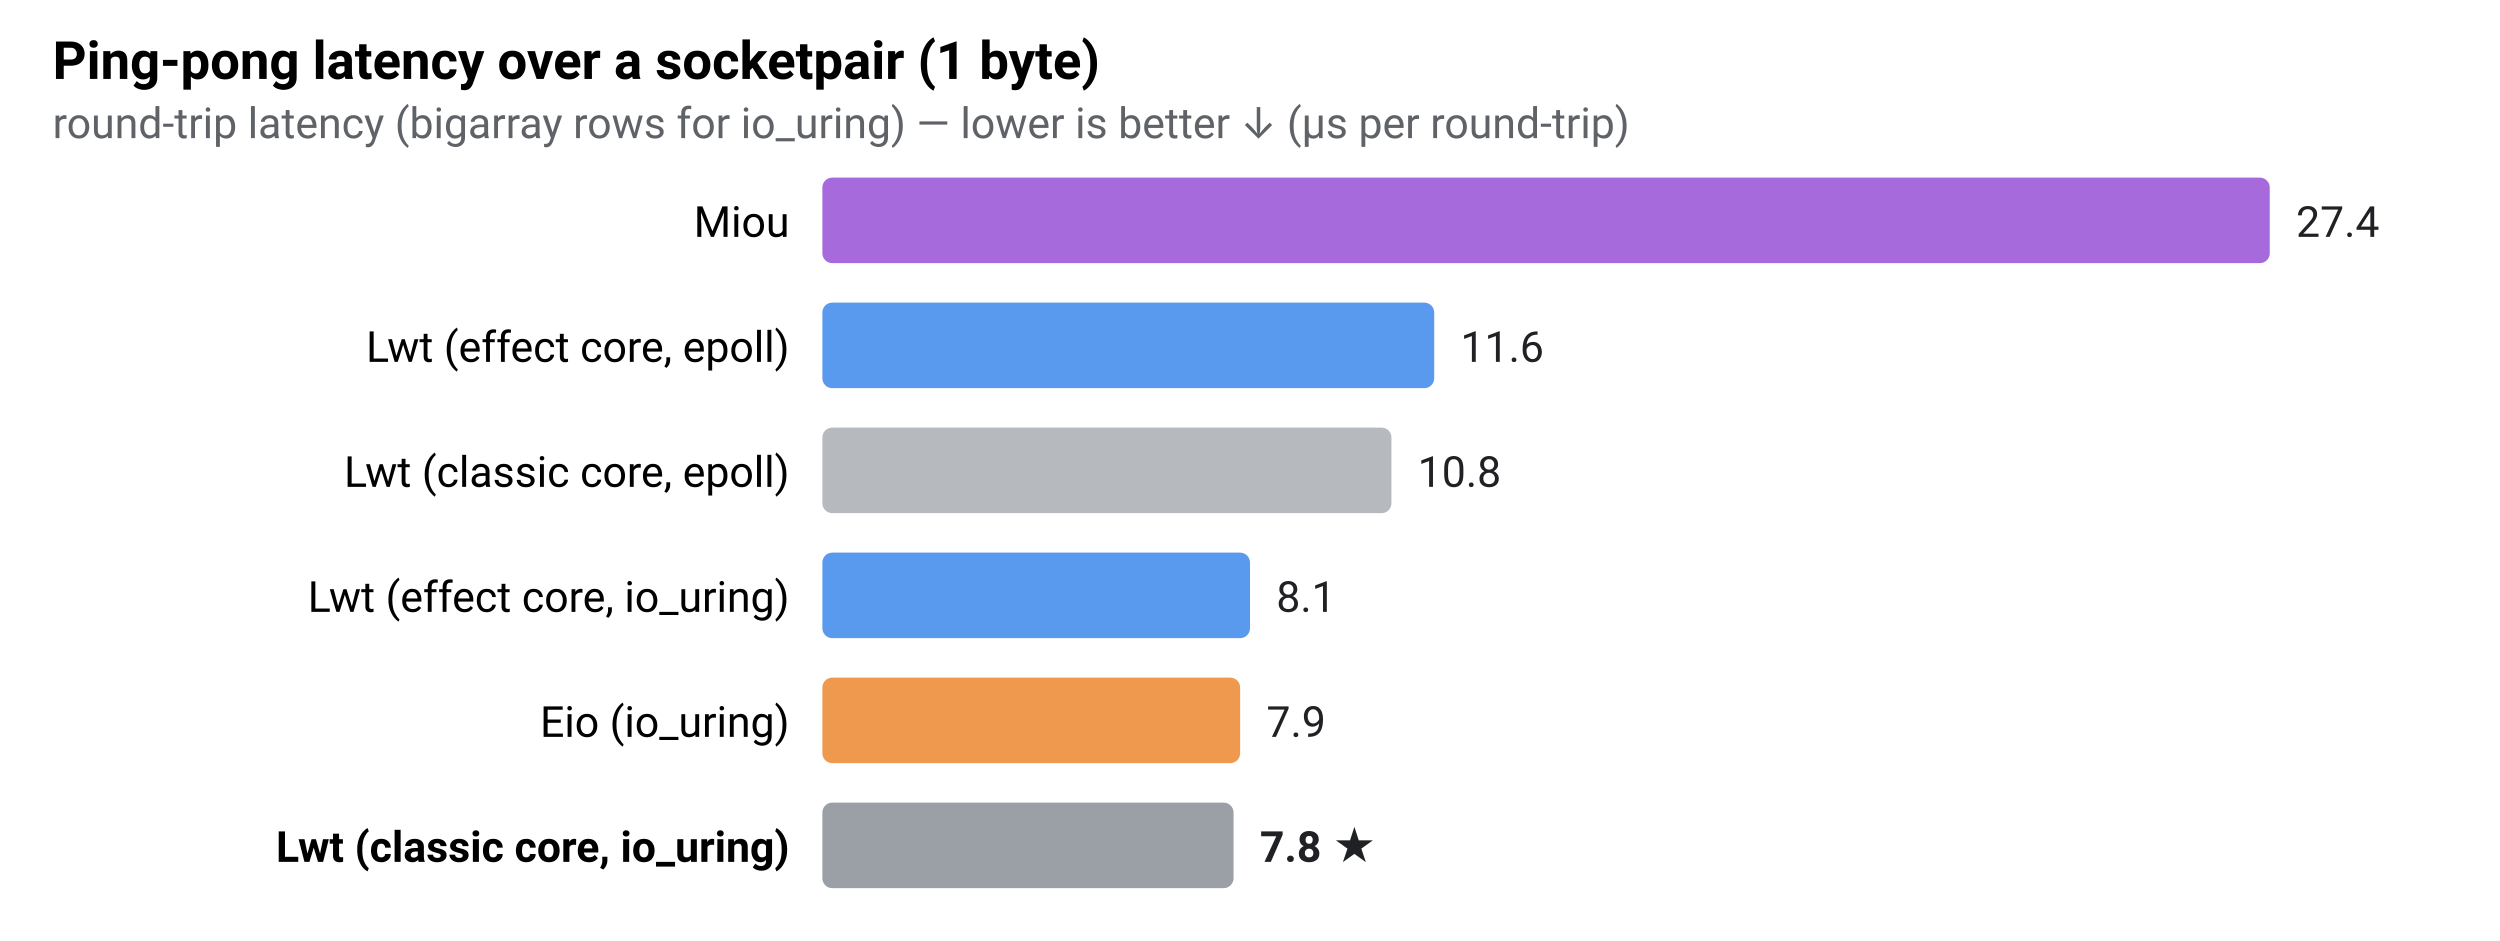
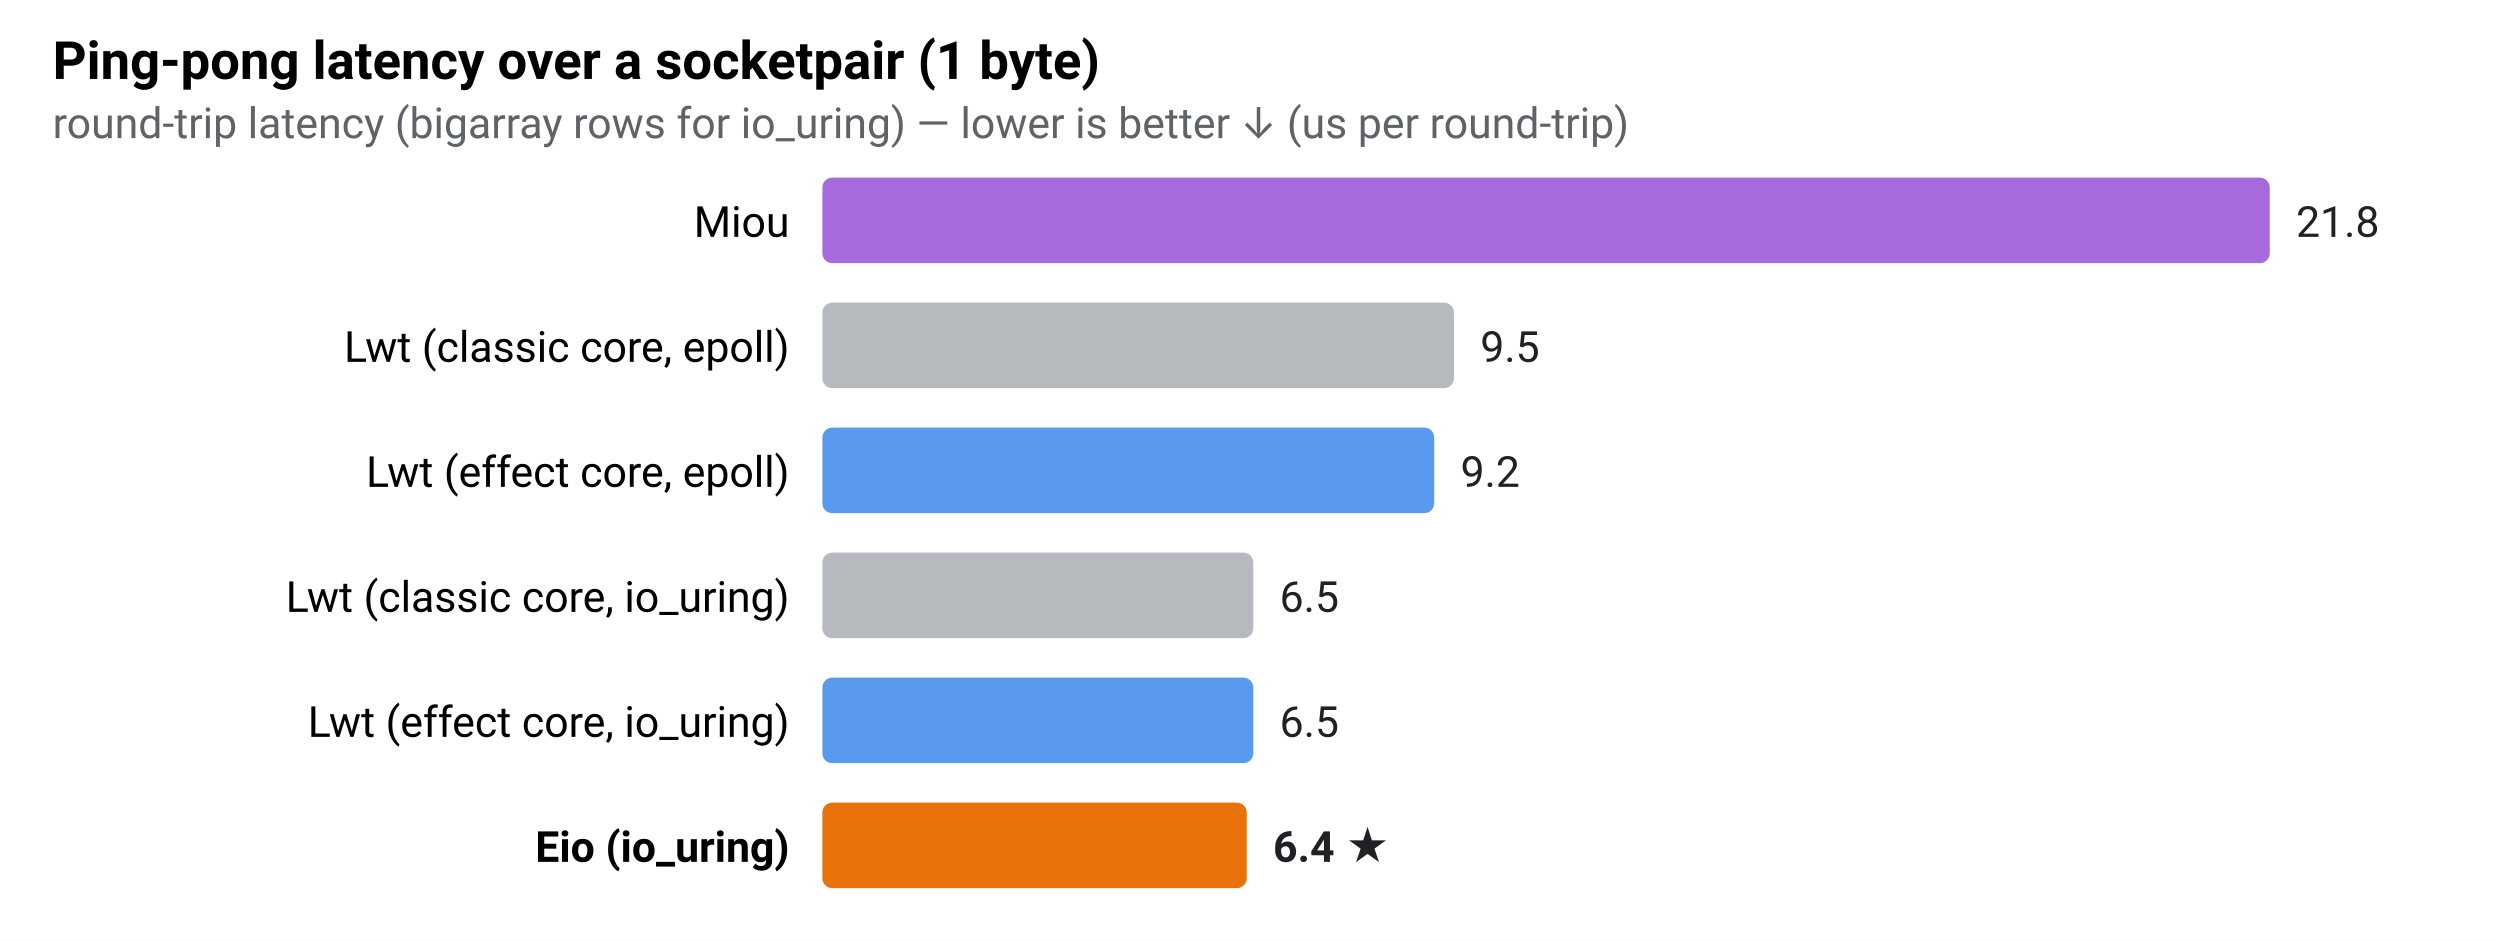
<svg xmlns="http://www.w3.org/2000/svg" width="760" height="286" font-family="-apple-system,Segoe UI,Roboto,sans-serif" font-size="13">
  <rect width="760" height="286" fill="white" />
  <text x="16" y="24" font-size="16" font-weight="700">Ping-pong latency over a socketpair (1 byte)</text>
-   <text x="16" y="42" fill="#5f6368">round-trip latency (bigarray rows for io_uring) — lower is better ↓ (µs per round-trip)</text>
+   <text x="16" y="42" fill="#5f6368">round-trip latency (bigarray rows for io_uring) — lower is better ↓ (us per round-trip)</text>
  <text x="240" y="72" text-anchor="end">Miou</text>
  <rect x="250" y="54" width="440" height="26" rx="3" fill="#8430ce" opacity="0.72" />
-   <text x="698" y="72" fill="#202124">27.4</text>
-   <text x="240" y="110" text-anchor="end">Lwt (effect core, epoll)</text>
-   <rect x="250" y="92" width="186" height="26" rx="3" fill="#1a73e8" opacity="0.72" />
-   <text x="444" y="110" fill="#202124">11.6</text>
-   <text x="240" y="148" text-anchor="end">Lwt (classic core, epoll)</text>
-   <rect x="250" y="130" width="173" height="26" rx="3" fill="#9aa0a6" opacity="0.72" />
-   <text x="431" y="148" fill="#202124">10.8</text>
-   <text x="240" y="186" text-anchor="end">Lwt (effect core, io_uring)</text>
-   <rect x="250" y="168" width="130" height="26" rx="3" fill="#1a73e8" opacity="0.72" />
-   <text x="388" y="186" fill="#202124">8.1</text>
-   <text x="240" y="224" text-anchor="end">Eio (io_uring)</text>
-   <rect x="250" y="206" width="127" height="26" rx="3" fill="#e8710a" opacity="0.72" />
-   <text x="385" y="224" fill="#202124">7.9</text>
-   <text x="240" y="262" text-anchor="end" font-weight="700">Lwt (classic core, io_uring)</text>
-   <rect x="250" y="244" width="125" height="26" rx="3" fill="#9aa0a6" />
-   <text x="383" y="262" fill="#202124" font-weight="700">7.8 ★</text>
+   <text x="698" y="72" fill="#202124">21.8</text>
+   <text x="240" y="110" text-anchor="end">Lwt (classic core, epoll)</text>
+   <rect x="250" y="92" width="192" height="26" rx="3" fill="#9aa0a6" opacity="0.72" />
+   <text x="450" y="110" fill="#202124">9.5</text>
+   <text x="240" y="148" text-anchor="end">Lwt (effect core, epoll)</text>
+   <rect x="250" y="130" width="186" height="26" rx="3" fill="#1a73e8" opacity="0.72" />
+   <text x="444" y="148" fill="#202124">9.2</text>
+   <text x="240" y="186" text-anchor="end">Lwt (classic core, io_uring)</text>
+   <rect x="250" y="168" width="131" height="26" rx="3" fill="#9aa0a6" opacity="0.72" />
+   <text x="389" y="186" fill="#202124">6.5</text>
+   <text x="240" y="224" text-anchor="end">Lwt (effect core, io_uring)</text>
+   <rect x="250" y="206" width="131" height="26" rx="3" fill="#1a73e8" opacity="0.72" />
+   <text x="389" y="224" fill="#202124">6.5</text>
+   <text x="240" y="262" text-anchor="end" font-weight="700">Eio (io_uring)</text>
+   <rect x="250" y="244" width="129" height="26" rx="3" fill="#e8710a" />
+   <text x="387" y="262" fill="#202124" font-weight="700">6.4 ★</text>
</svg>
